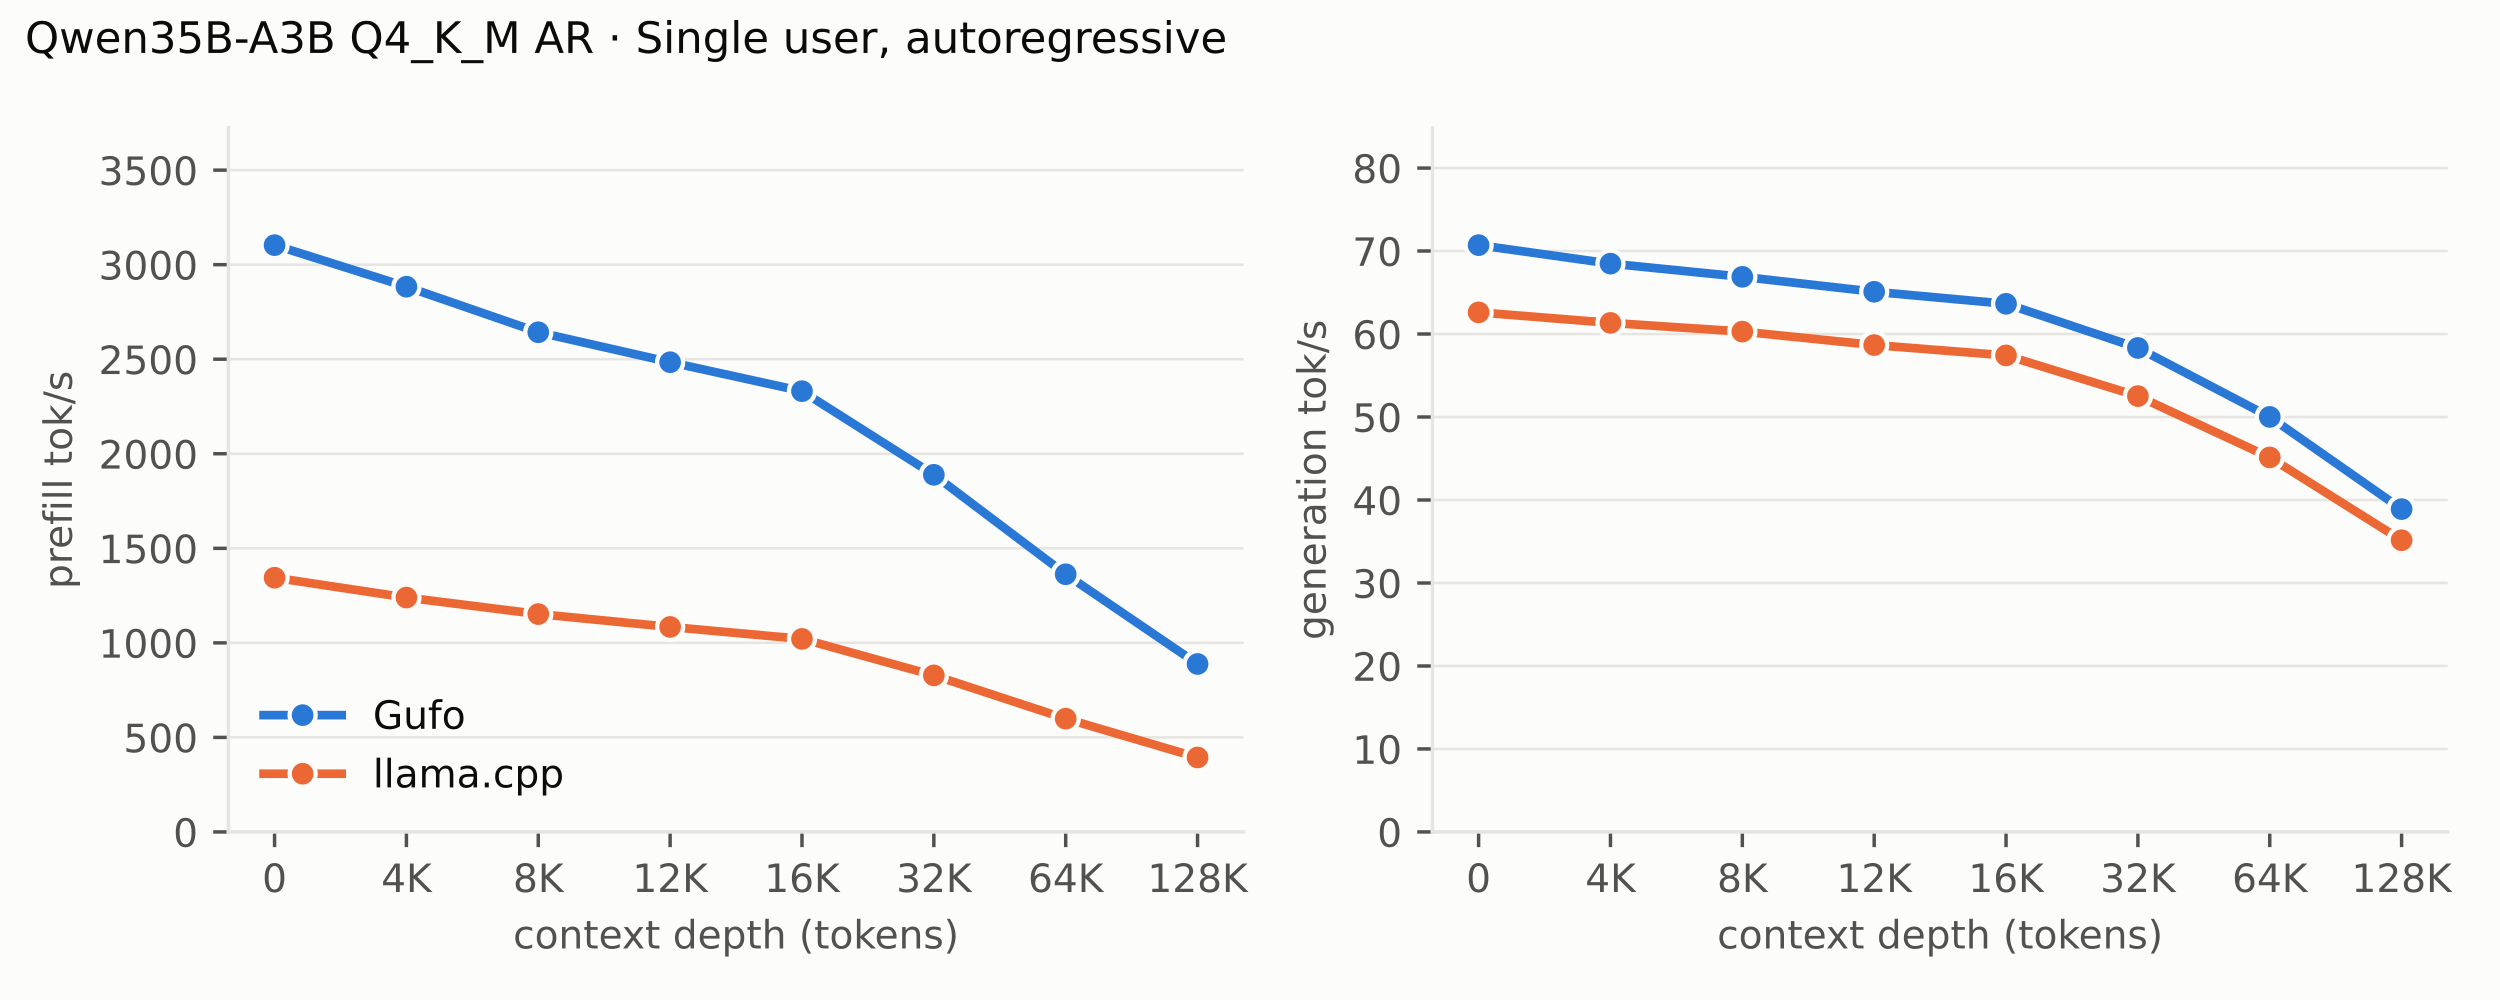
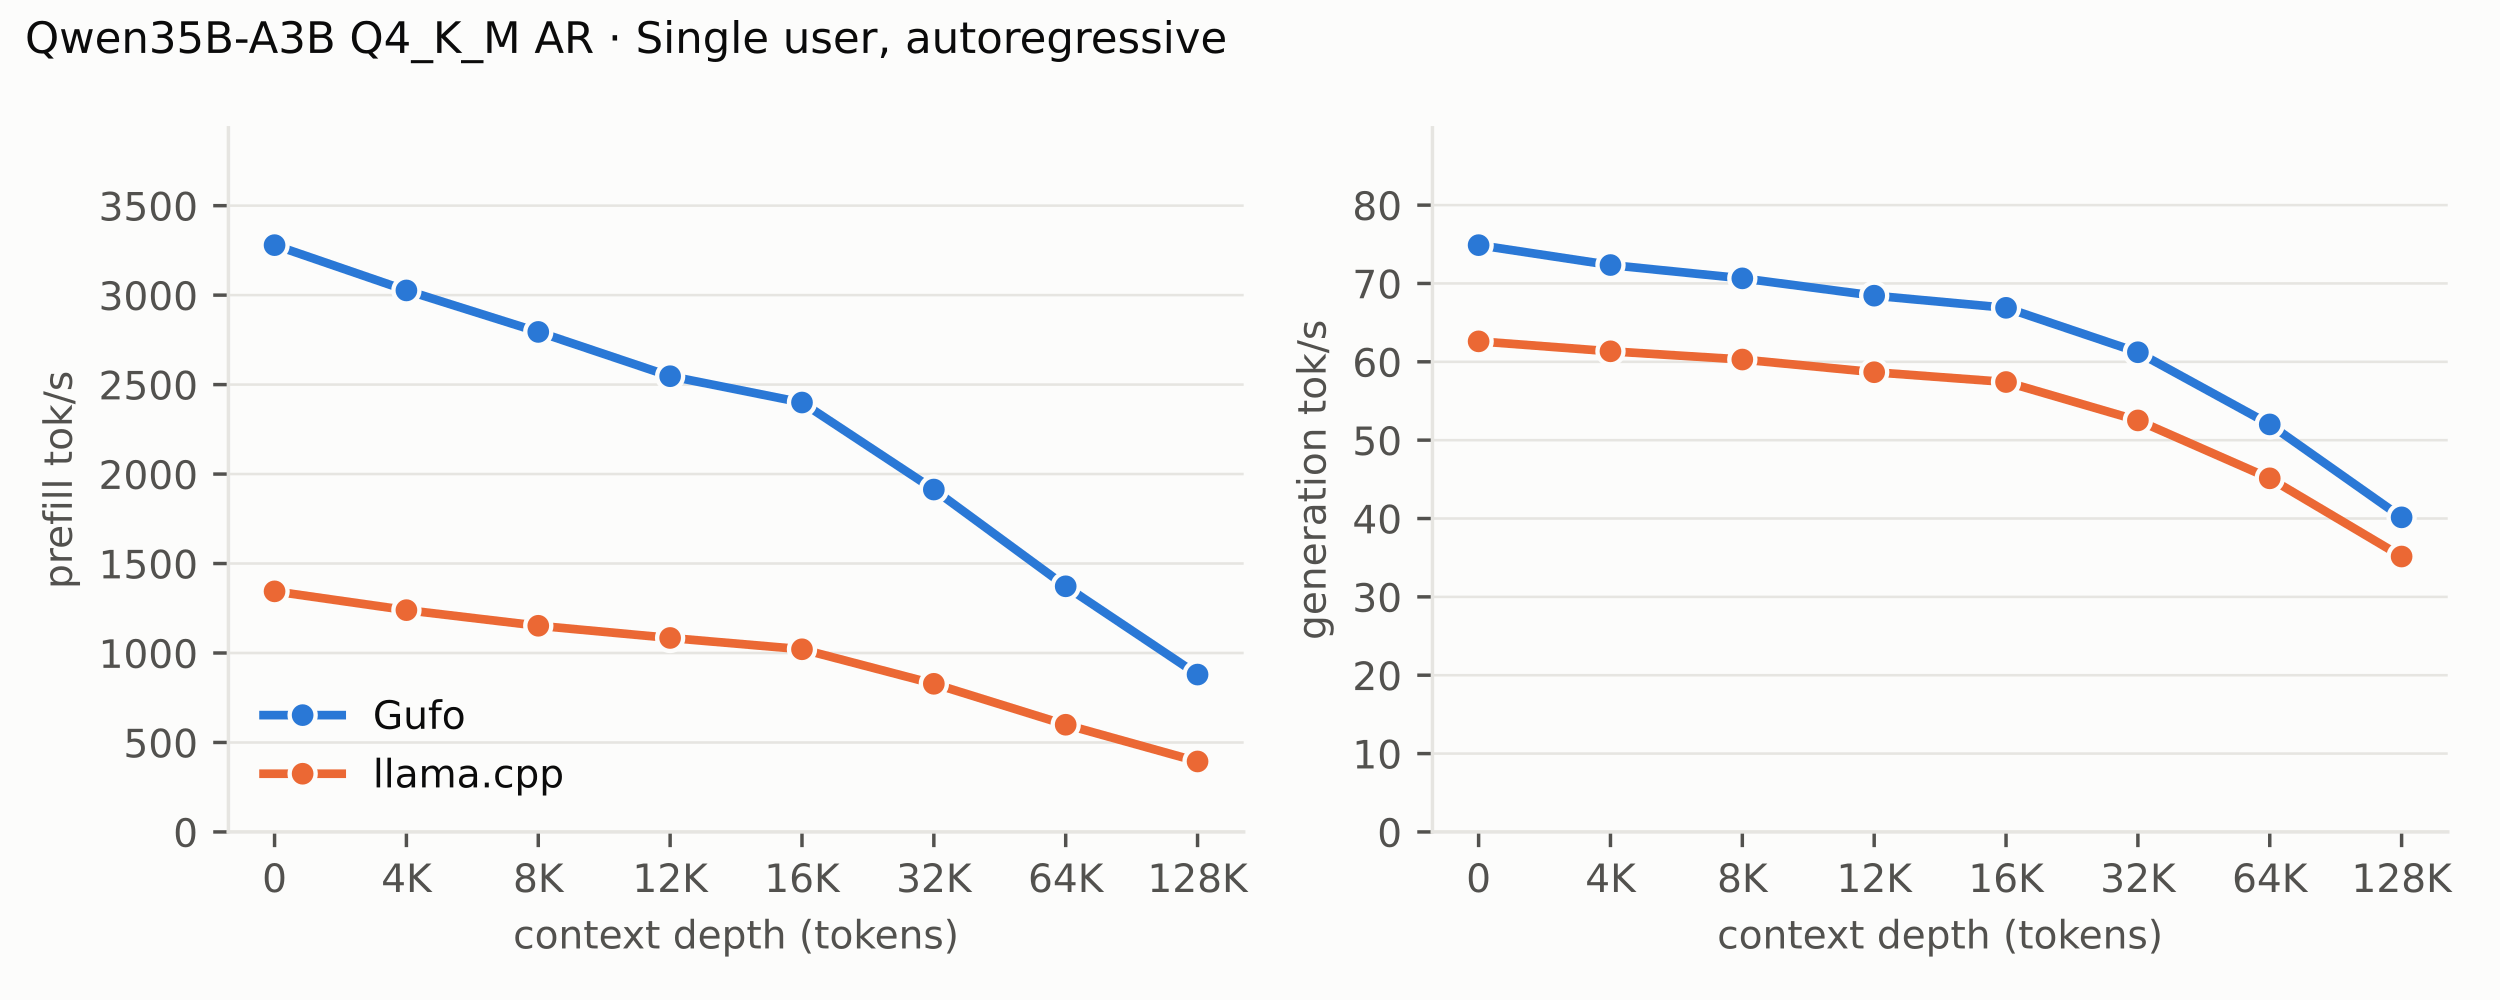
<svg xmlns="http://www.w3.org/2000/svg" xmlns:xlink="http://www.w3.org/1999/xlink" width="576pt" height="230.4pt" viewBox="0 0 576 230.4" version="1.1">
  <defs>
    <style type="text/css">*{stroke-linejoin: round; stroke-linecap: butt}</style>
  </defs>
  <g id="figure_1">
    <g id="patch_1">
      <path d="M 0 230.4 L 576 230.4 L 576 0 L 0 0 z " style="fill: #fcfcfb" />
    </g>
    <g id="axes_1">
      <g id="patch_2">
        <path d="M 52.626 191.679 L 286.549 191.679 L 286.549 29.441 L 52.626 29.441 z " style="fill: #fcfcfb" />
      </g>
      <g id="matplotlib.axis_1">
        <g id="xtick_1">
          <g id="line2d_1">
            <defs>
              <path id="m1ebf051f68" d="M 0 0 L 0 3.5 " style="stroke: #52514e; stroke-width: 0.8" />
            </defs>
            <g>
              <use xlink:href="#m1ebf051f68" x="63.259" y="191.679" style="fill: #52514e; stroke: #52514e; stroke-width: 0.8" />
            </g>
          </g>
          <g id="text_1">
            <text style="font-size: 9px; font-family: 'DejaVu Sans', 'Bitstream Vera Sans', 'Computer Modern Sans Serif', 'Lucida Grande', 'Verdana', 'Geneva', 'Lucid', 'Arial', 'Helvetica', 'Avant Garde', sans-serif; text-anchor: middle; fill: #52514e" x="63.259" y="205.517" transform="rotate(-0 63.25858 205.5172)">0</text>
          </g>
        </g>
        <g id="xtick_2">
          <g id="line2d_2">
            <g>
              <use xlink:href="#m1ebf051f68" x="93.638" y="191.679" style="fill: #52514e; stroke: #52514e; stroke-width: 0.8" />
            </g>
          </g>
          <g id="text_2">
            <text style="font-size: 9px; font-family: 'DejaVu Sans', 'Bitstream Vera Sans', 'Computer Modern Sans Serif', 'Lucida Grande', 'Verdana', 'Geneva', 'Lucid', 'Arial', 'Helvetica', 'Avant Garde', sans-serif; text-anchor: middle; fill: #52514e" x="93.638" y="205.517" transform="rotate(-0 93.63823 205.5172)">4K</text>
          </g>
        </g>
        <g id="xtick_3">
          <g id="line2d_3">
            <g>
              <use xlink:href="#m1ebf051f68" x="124.018" y="191.679" style="fill: #52514e; stroke: #52514e; stroke-width: 0.8" />
            </g>
          </g>
          <g id="text_3">
            <text style="font-size: 9px; font-family: 'DejaVu Sans', 'Bitstream Vera Sans', 'Computer Modern Sans Serif', 'Lucida Grande', 'Verdana', 'Geneva', 'Lucid', 'Arial', 'Helvetica', 'Avant Garde', sans-serif; text-anchor: middle; fill: #52514e" x="124.018" y="205.517" transform="rotate(-0 124.0179 205.5172)">8K</text>
          </g>
        </g>
        <g id="xtick_4">
          <g id="line2d_4">
            <g>
              <use xlink:href="#m1ebf051f68" x="154.398" y="191.679" style="fill: #52514e; stroke: #52514e; stroke-width: 0.8" />
            </g>
          </g>
          <g id="text_4">
            <text style="font-size: 9px; font-family: 'DejaVu Sans', 'Bitstream Vera Sans', 'Computer Modern Sans Serif', 'Lucida Grande', 'Verdana', 'Geneva', 'Lucid', 'Arial', 'Helvetica', 'Avant Garde', sans-serif; text-anchor: middle; fill: #52514e" x="154.398" y="205.517" transform="rotate(-0 154.3975 205.5172)">12K</text>
          </g>
        </g>
        <g id="xtick_5">
          <g id="line2d_5">
            <g>
              <use xlink:href="#m1ebf051f68" x="184.777" y="191.679" style="fill: #52514e; stroke: #52514e; stroke-width: 0.8" />
            </g>
          </g>
          <g id="text_5">
            <text style="font-size: 9px; font-family: 'DejaVu Sans', 'Bitstream Vera Sans', 'Computer Modern Sans Serif', 'Lucida Grande', 'Verdana', 'Geneva', 'Lucid', 'Arial', 'Helvetica', 'Avant Garde', sans-serif; text-anchor: middle; fill: #52514e" x="184.777" y="205.517" transform="rotate(-0 184.7772 205.5172)">16K</text>
          </g>
        </g>
        <g id="xtick_6">
          <g id="line2d_6">
            <g>
              <use xlink:href="#m1ebf051f68" x="215.157" y="191.679" style="fill: #52514e; stroke: #52514e; stroke-width: 0.8" />
            </g>
          </g>
          <g id="text_6">
            <text style="font-size: 9px; font-family: 'DejaVu Sans', 'Bitstream Vera Sans', 'Computer Modern Sans Serif', 'Lucida Grande', 'Verdana', 'Geneva', 'Lucid', 'Arial', 'Helvetica', 'Avant Garde', sans-serif; text-anchor: middle; fill: #52514e" x="215.157" y="205.517" transform="rotate(-0 215.1568 205.5172)">32K</text>
          </g>
        </g>
        <g id="xtick_7">
          <g id="line2d_7">
            <g>
              <use xlink:href="#m1ebf051f68" x="245.536" y="191.679" style="fill: #52514e; stroke: #52514e; stroke-width: 0.8" />
            </g>
          </g>
          <g id="text_7">
            <text style="font-size: 9px; font-family: 'DejaVu Sans', 'Bitstream Vera Sans', 'Computer Modern Sans Serif', 'Lucida Grande', 'Verdana', 'Geneva', 'Lucid', 'Arial', 'Helvetica', 'Avant Garde', sans-serif; text-anchor: middle; fill: #52514e" x="245.536" y="205.517" transform="rotate(-0 245.5365 205.5172)">64K</text>
          </g>
        </g>
        <g id="xtick_8">
          <g id="line2d_8">
            <g>
              <use xlink:href="#m1ebf051f68" x="275.916" y="191.679" style="fill: #52514e; stroke: #52514e; stroke-width: 0.8" />
            </g>
          </g>
          <g id="text_8">
            <text style="font-size: 9px; font-family: 'DejaVu Sans', 'Bitstream Vera Sans', 'Computer Modern Sans Serif', 'Lucida Grande', 'Verdana', 'Geneva', 'Lucid', 'Arial', 'Helvetica', 'Avant Garde', sans-serif; text-anchor: middle; fill: #52514e" x="275.916" y="205.517" transform="rotate(-0 275.9161 205.5172)">128K</text>
          </g>
        </g>
        <g id="text_9">
          <text style="font-size: 9px; font-family: 'DejaVu Sans', 'Bitstream Vera Sans', 'Computer Modern Sans Serif', 'Lucida Grande', 'Verdana', 'Geneva', 'Lucid', 'Arial', 'Helvetica', 'Avant Garde', sans-serif; text-anchor: middle; fill: #52514e" x="169.587" y="218.518" transform="rotate(-0 169.5874 218.5179)">context depth (tokens)</text>
        </g>
      </g>
      <g id="matplotlib.axis_2">
        <g id="ytick_1">
          <g id="line2d_9">
-             <path d="M 52.626 191.679 L 286.549 191.679 " clip-path="url(#pd41758e7b6)" style="fill: none; stroke: #e6e5e1; stroke-width: 0.6; stroke-linecap: square" />
+             <path d="M 52.626 191.679 L 286.549 191.679 " clip-path="url(#p1245cb9a4b)" style="fill: none; stroke: #e6e5e1; stroke-width: 0.6; stroke-linecap: square" />
          </g>
          <g id="line2d_10">
            <defs>
              <path id="m680e5b1e24" d="M 0 0 L -3.5 0 " style="stroke: #52514e; stroke-width: 0.8" />
            </defs>
            <g>
              <use xlink:href="#m680e5b1e24" x="52.626" y="191.679" style="fill: #52514e; stroke: #52514e; stroke-width: 0.8" />
            </g>
          </g>
          <g id="text_10">
            <text style="font-size: 9px; font-family: 'DejaVu Sans', 'Bitstream Vera Sans', 'Computer Modern Sans Serif', 'Lucida Grande', 'Verdana', 'Geneva', 'Lucid', 'Arial', 'Helvetica', 'Avant Garde', sans-serif; text-anchor: end; fill: #52514e" x="45.626" y="195.098" transform="rotate(-0 45.6257 195.0982)">0</text>
          </g>
        </g>
        <g id="ytick_2">
          <g id="line2d_11">
-             <path d="M 52.626 169.896 L 286.549 169.896 " clip-path="url(#pd41758e7b6)" style="fill: none; stroke: #e6e5e1; stroke-width: 0.6; stroke-linecap: square" />
+             <path d="M 52.626 171.065 L 286.549 171.065 " clip-path="url(#p1245cb9a4b)" style="fill: none; stroke: #e6e5e1; stroke-width: 0.6; stroke-linecap: square" />
          </g>
          <g id="line2d_12">
            <g>
-               <use xlink:href="#m680e5b1e24" x="52.626" y="169.896" style="fill: #52514e; stroke: #52514e; stroke-width: 0.8" />
+               <use xlink:href="#m680e5b1e24" x="52.626" y="171.065" style="fill: #52514e; stroke: #52514e; stroke-width: 0.8" />
            </g>
          </g>
          <g id="text_11">
-             <text style="font-size: 9px; font-family: 'DejaVu Sans', 'Bitstream Vera Sans', 'Computer Modern Sans Serif', 'Lucida Grande', 'Verdana', 'Geneva', 'Lucid', 'Arial', 'Helvetica', 'Avant Garde', sans-serif; text-anchor: end; fill: #52514e" x="45.626" y="173.315" transform="rotate(-0 45.6257 173.3152)">500</text>
+             <text style="font-size: 9px; font-family: 'DejaVu Sans', 'Bitstream Vera Sans', 'Computer Modern Sans Serif', 'Lucida Grande', 'Verdana', 'Geneva', 'Lucid', 'Arial', 'Helvetica', 'Avant Garde', sans-serif; text-anchor: end; fill: #52514e" x="45.626" y="174.484" transform="rotate(-0 45.6257 174.4841)">500</text>
          </g>
        </g>
        <g id="ytick_3">
          <g id="line2d_13">
-             <path d="M 52.626 148.113 L 286.549 148.113 " clip-path="url(#pd41758e7b6)" style="fill: none; stroke: #e6e5e1; stroke-width: 0.6; stroke-linecap: square" />
+             <path d="M 52.626 150.451 L 286.549 150.451 " clip-path="url(#p1245cb9a4b)" style="fill: none; stroke: #e6e5e1; stroke-width: 0.6; stroke-linecap: square" />
          </g>
          <g id="line2d_14">
            <g>
-               <use xlink:href="#m680e5b1e24" x="52.626" y="148.113" style="fill: #52514e; stroke: #52514e; stroke-width: 0.8" />
+               <use xlink:href="#m680e5b1e24" x="52.626" y="150.451" style="fill: #52514e; stroke: #52514e; stroke-width: 0.8" />
            </g>
          </g>
          <g id="text_12">
-             <text style="font-size: 9px; font-family: 'DejaVu Sans', 'Bitstream Vera Sans', 'Computer Modern Sans Serif', 'Lucida Grande', 'Verdana', 'Geneva', 'Lucid', 'Arial', 'Helvetica', 'Avant Garde', sans-serif; text-anchor: end; fill: #52514e" x="45.626" y="151.532" transform="rotate(-0 45.6257 151.5323)">1000</text>
+             <text style="font-size: 9px; font-family: 'DejaVu Sans', 'Bitstream Vera Sans', 'Computer Modern Sans Serif', 'Lucida Grande', 'Verdana', 'Geneva', 'Lucid', 'Arial', 'Helvetica', 'Avant Garde', sans-serif; text-anchor: end; fill: #52514e" x="45.626" y="153.87" transform="rotate(-0 45.6257 153.8701)">1000</text>
          </g>
        </g>
        <g id="ytick_4">
          <g id="line2d_15">
-             <path d="M 52.626 126.33 L 286.549 126.33 " clip-path="url(#pd41758e7b6)" style="fill: none; stroke: #e6e5e1; stroke-width: 0.6; stroke-linecap: square" />
+             <path d="M 52.626 129.837 L 286.549 129.837 " clip-path="url(#p1245cb9a4b)" style="fill: none; stroke: #e6e5e1; stroke-width: 0.6; stroke-linecap: square" />
          </g>
          <g id="line2d_16">
            <g>
-               <use xlink:href="#m680e5b1e24" x="52.626" y="126.33" style="fill: #52514e; stroke: #52514e; stroke-width: 0.8" />
+               <use xlink:href="#m680e5b1e24" x="52.626" y="129.837" style="fill: #52514e; stroke: #52514e; stroke-width: 0.8" />
            </g>
          </g>
          <g id="text_13">
-             <text style="font-size: 9px; font-family: 'DejaVu Sans', 'Bitstream Vera Sans', 'Computer Modern Sans Serif', 'Lucida Grande', 'Verdana', 'Geneva', 'Lucid', 'Arial', 'Helvetica', 'Avant Garde', sans-serif; text-anchor: end; fill: #52514e" x="45.626" y="129.749" transform="rotate(-0 45.6257 129.7493)">1500</text>
+             <text style="font-size: 9px; font-family: 'DejaVu Sans', 'Bitstream Vera Sans', 'Computer Modern Sans Serif', 'Lucida Grande', 'Verdana', 'Geneva', 'Lucid', 'Arial', 'Helvetica', 'Avant Garde', sans-serif; text-anchor: end; fill: #52514e" x="45.626" y="133.256" transform="rotate(-0 45.6257 133.256)">1500</text>
          </g>
        </g>
        <g id="ytick_5">
          <g id="line2d_17">
-             <path d="M 52.626 104.547 L 286.549 104.547 " clip-path="url(#pd41758e7b6)" style="fill: none; stroke: #e6e5e1; stroke-width: 0.6; stroke-linecap: square" />
+             <path d="M 52.626 109.223 L 286.549 109.223 " clip-path="url(#p1245cb9a4b)" style="fill: none; stroke: #e6e5e1; stroke-width: 0.6; stroke-linecap: square" />
          </g>
          <g id="line2d_18">
            <g>
-               <use xlink:href="#m680e5b1e24" x="52.626" y="104.547" style="fill: #52514e; stroke: #52514e; stroke-width: 0.8" />
+               <use xlink:href="#m680e5b1e24" x="52.626" y="109.223" style="fill: #52514e; stroke: #52514e; stroke-width: 0.8" />
            </g>
          </g>
          <g id="text_14">
-             <text style="font-size: 9px; font-family: 'DejaVu Sans', 'Bitstream Vera Sans', 'Computer Modern Sans Serif', 'Lucida Grande', 'Verdana', 'Geneva', 'Lucid', 'Arial', 'Helvetica', 'Avant Garde', sans-serif; text-anchor: end; fill: #52514e" x="45.626" y="107.966" transform="rotate(-0 45.6257 107.9663)">2000</text>
+             <text style="font-size: 9px; font-family: 'DejaVu Sans', 'Bitstream Vera Sans', 'Computer Modern Sans Serif', 'Lucida Grande', 'Verdana', 'Geneva', 'Lucid', 'Arial', 'Helvetica', 'Avant Garde', sans-serif; text-anchor: end; fill: #52514e" x="45.626" y="112.642" transform="rotate(-0 45.6257 112.6419)">2000</text>
          </g>
        </g>
        <g id="ytick_6">
          <g id="line2d_19">
-             <path d="M 52.626 82.764 L 286.549 82.764 " clip-path="url(#pd41758e7b6)" style="fill: none; stroke: #e6e5e1; stroke-width: 0.6; stroke-linecap: square" />
+             <path d="M 52.626 88.609 L 286.549 88.609 " clip-path="url(#p1245cb9a4b)" style="fill: none; stroke: #e6e5e1; stroke-width: 0.6; stroke-linecap: square" />
          </g>
          <g id="line2d_20">
            <g>
-               <use xlink:href="#m680e5b1e24" x="52.626" y="82.764" style="fill: #52514e; stroke: #52514e; stroke-width: 0.8" />
+               <use xlink:href="#m680e5b1e24" x="52.626" y="88.609" style="fill: #52514e; stroke: #52514e; stroke-width: 0.8" />
            </g>
          </g>
          <g id="text_15">
-             <text style="font-size: 9px; font-family: 'DejaVu Sans', 'Bitstream Vera Sans', 'Computer Modern Sans Serif', 'Lucida Grande', 'Verdana', 'Geneva', 'Lucid', 'Arial', 'Helvetica', 'Avant Garde', sans-serif; text-anchor: end; fill: #52514e" x="45.626" y="86.183" transform="rotate(-0 45.6257 86.18327)">2500</text>
+             <text style="font-size: 9px; font-family: 'DejaVu Sans', 'Bitstream Vera Sans', 'Computer Modern Sans Serif', 'Lucida Grande', 'Verdana', 'Geneva', 'Lucid', 'Arial', 'Helvetica', 'Avant Garde', sans-serif; text-anchor: end; fill: #52514e" x="45.626" y="92.028" transform="rotate(-0 45.6257 92.02778)">2500</text>
          </g>
        </g>
        <g id="ytick_7">
          <g id="line2d_21">
-             <path d="M 52.626 60.981 L 286.549 60.981 " clip-path="url(#pd41758e7b6)" style="fill: none; stroke: #e6e5e1; stroke-width: 0.6; stroke-linecap: square" />
+             <path d="M 52.626 67.995 L 286.549 67.995 " clip-path="url(#p1245cb9a4b)" style="fill: none; stroke: #e6e5e1; stroke-width: 0.6; stroke-linecap: square" />
          </g>
          <g id="line2d_22">
            <g>
-               <use xlink:href="#m680e5b1e24" x="52.626" y="60.981" style="fill: #52514e; stroke: #52514e; stroke-width: 0.8" />
+               <use xlink:href="#m680e5b1e24" x="52.626" y="67.995" style="fill: #52514e; stroke: #52514e; stroke-width: 0.8" />
            </g>
          </g>
          <g id="text_16">
-             <text style="font-size: 9px; font-family: 'DejaVu Sans', 'Bitstream Vera Sans', 'Computer Modern Sans Serif', 'Lucida Grande', 'Verdana', 'Geneva', 'Lucid', 'Arial', 'Helvetica', 'Avant Garde', sans-serif; text-anchor: end; fill: #52514e" x="45.626" y="64.4" transform="rotate(-0 45.6257 64.40028)">3000</text>
+             <text style="font-size: 9px; font-family: 'DejaVu Sans', 'Bitstream Vera Sans', 'Computer Modern Sans Serif', 'Lucida Grande', 'Verdana', 'Geneva', 'Lucid', 'Arial', 'Helvetica', 'Avant Garde', sans-serif; text-anchor: end; fill: #52514e" x="45.626" y="71.414" transform="rotate(-0 45.6257 71.41369)">3000</text>
          </g>
        </g>
        <g id="ytick_8">
          <g id="line2d_23">
-             <path d="M 52.626 39.198 L 286.549 39.198 " clip-path="url(#pd41758e7b6)" style="fill: none; stroke: #e6e5e1; stroke-width: 0.6; stroke-linecap: square" />
+             <path d="M 52.626 47.381 L 286.549 47.381 " clip-path="url(#p1245cb9a4b)" style="fill: none; stroke: #e6e5e1; stroke-width: 0.6; stroke-linecap: square" />
          </g>
          <g id="line2d_24">
            <g>
-               <use xlink:href="#m680e5b1e24" x="52.626" y="39.198" style="fill: #52514e; stroke: #52514e; stroke-width: 0.8" />
+               <use xlink:href="#m680e5b1e24" x="52.626" y="47.381" style="fill: #52514e; stroke: #52514e; stroke-width: 0.8" />
            </g>
          </g>
          <g id="text_17">
-             <text style="font-size: 9px; font-family: 'DejaVu Sans', 'Bitstream Vera Sans', 'Computer Modern Sans Serif', 'Lucida Grande', 'Verdana', 'Geneva', 'Lucid', 'Arial', 'Helvetica', 'Avant Garde', sans-serif; text-anchor: end; fill: #52514e" x="45.626" y="42.617" transform="rotate(-0 45.6257 42.61729)">3500</text>
+             <text style="font-size: 9px; font-family: 'DejaVu Sans', 'Bitstream Vera Sans', 'Computer Modern Sans Serif', 'Lucida Grande', 'Verdana', 'Geneva', 'Lucid', 'Arial', 'Helvetica', 'Avant Garde', sans-serif; text-anchor: end; fill: #52514e" x="45.626" y="50.8" transform="rotate(-0 45.6257 50.79959)">3500</text>
          </g>
        </g>
        <g id="text_18">
          <text style="font-size: 9px; font-family: 'DejaVu Sans', 'Bitstream Vera Sans', 'Computer Modern Sans Serif', 'Lucida Grande', 'Verdana', 'Geneva', 'Lucid', 'Arial', 'Helvetica', 'Avant Garde', sans-serif; text-anchor: middle; fill: #52514e" x="16.559" y="110.56" transform="rotate(-90 16.55859 110.56)">prefill tok/s</text>
        </g>
      </g>
      <g id="line2d_25">
-         <path d="M 63.259 56.481 L 93.638 66.056 L 124.018 76.551 L 154.398 83.456 L 184.777 90.125 L 215.157 109.395 L 245.536 132.311 L 275.916 152.981 " clip-path="url(#pd41758e7b6)" style="fill: none; stroke: #2a78d6; stroke-width: 2; stroke-linecap: square" />
+         <path d="M 63.259 56.481 L 93.638 66.916 L 124.018 76.476 L 154.398 86.68 L 184.777 92.741 L 215.157 112.79 L 245.536 135.084 L 275.916 155.42 " clip-path="url(#p1245cb9a4b)" style="fill: none; stroke: #2a78d6; stroke-width: 2; stroke-linecap: square" />
        <defs>
          <path id="m91930ba968" d="M 0 3 C 0.796 3 1.559 2.684 2.121 2.121 C 2.684 1.559 3 0.796 3 0 C 3 -0.796 2.684 -1.559 2.121 -2.121 C 1.559 -2.684 0.796 -3 0 -3 C -0.796 -3 -1.559 -2.684 -2.121 -2.121 C -2.684 -1.559 -3 -0.796 -3 0 C -3 0.796 -2.684 1.559 -2.121 2.121 C -1.559 2.684 -0.796 3 0 3 z " style="stroke: #fcfcfb" />
        </defs>
-         <g clip-path="url(#pd41758e7b6)">
+         <g clip-path="url(#p1245cb9a4b)">
          <use xlink:href="#m91930ba968" x="63.259" y="56.481" style="fill: #2a78d6; stroke: #fcfcfb" />
-           <use xlink:href="#m91930ba968" x="93.638" y="66.056" style="fill: #2a78d6; stroke: #fcfcfb" />
-           <use xlink:href="#m91930ba968" x="124.018" y="76.551" style="fill: #2a78d6; stroke: #fcfcfb" />
-           <use xlink:href="#m91930ba968" x="154.398" y="83.456" style="fill: #2a78d6; stroke: #fcfcfb" />
-           <use xlink:href="#m91930ba968" x="184.777" y="90.125" style="fill: #2a78d6; stroke: #fcfcfb" />
-           <use xlink:href="#m91930ba968" x="215.157" y="109.395" style="fill: #2a78d6; stroke: #fcfcfb" />
-           <use xlink:href="#m91930ba968" x="245.536" y="132.311" style="fill: #2a78d6; stroke: #fcfcfb" />
-           <use xlink:href="#m91930ba968" x="275.916" y="152.981" style="fill: #2a78d6; stroke: #fcfcfb" />
+           <use xlink:href="#m91930ba968" x="93.638" y="66.916" style="fill: #2a78d6; stroke: #fcfcfb" />
+           <use xlink:href="#m91930ba968" x="124.018" y="76.476" style="fill: #2a78d6; stroke: #fcfcfb" />
+           <use xlink:href="#m91930ba968" x="154.398" y="86.68" style="fill: #2a78d6; stroke: #fcfcfb" />
+           <use xlink:href="#m91930ba968" x="184.777" y="92.741" style="fill: #2a78d6; stroke: #fcfcfb" />
+           <use xlink:href="#m91930ba968" x="215.157" y="112.79" style="fill: #2a78d6; stroke: #fcfcfb" />
+           <use xlink:href="#m91930ba968" x="245.536" y="135.084" style="fill: #2a78d6; stroke: #fcfcfb" />
+           <use xlink:href="#m91930ba968" x="275.916" y="155.42" style="fill: #2a78d6; stroke: #fcfcfb" />
        </g>
      </g>
      <g id="line2d_26">
-         <path d="M 63.259 133.106 L 93.638 137.681 L 124.018 141.484 L 154.398 144.452 L 184.777 147.207 L 215.157 155.612 L 245.536 165.58 L 275.916 174.521 " clip-path="url(#pd41758e7b6)" style="fill: none; stroke: #eb6834; stroke-width: 2; stroke-linecap: square" />
+         <path d="M 63.259 136.249 L 93.638 140.578 L 124.018 144.178 L 154.398 146.987 L 184.777 149.593 L 215.157 157.548 L 245.536 166.981 L 275.916 175.442 " clip-path="url(#p1245cb9a4b)" style="fill: none; stroke: #eb6834; stroke-width: 2; stroke-linecap: square" />
        <defs>
          <path id="ma0614988b8" d="M 0 3 C 0.796 3 1.559 2.684 2.121 2.121 C 2.684 1.559 3 0.796 3 0 C 3 -0.796 2.684 -1.559 2.121 -2.121 C 1.559 -2.684 0.796 -3 0 -3 C -0.796 -3 -1.559 -2.684 -2.121 -2.121 C -2.684 -1.559 -3 -0.796 -3 0 C -3 0.796 -2.684 1.559 -2.121 2.121 C -1.559 2.684 -0.796 3 0 3 z " style="stroke: #fcfcfb" />
        </defs>
-         <g clip-path="url(#pd41758e7b6)">
-           <use xlink:href="#ma0614988b8" x="63.259" y="133.106" style="fill: #eb6834; stroke: #fcfcfb" />
-           <use xlink:href="#ma0614988b8" x="93.638" y="137.681" style="fill: #eb6834; stroke: #fcfcfb" />
-           <use xlink:href="#ma0614988b8" x="124.018" y="141.484" style="fill: #eb6834; stroke: #fcfcfb" />
-           <use xlink:href="#ma0614988b8" x="154.398" y="144.452" style="fill: #eb6834; stroke: #fcfcfb" />
-           <use xlink:href="#ma0614988b8" x="184.777" y="147.207" style="fill: #eb6834; stroke: #fcfcfb" />
-           <use xlink:href="#ma0614988b8" x="215.157" y="155.612" style="fill: #eb6834; stroke: #fcfcfb" />
-           <use xlink:href="#ma0614988b8" x="245.536" y="165.58" style="fill: #eb6834; stroke: #fcfcfb" />
-           <use xlink:href="#ma0614988b8" x="275.916" y="174.521" style="fill: #eb6834; stroke: #fcfcfb" />
+         <g clip-path="url(#p1245cb9a4b)">
+           <use xlink:href="#ma0614988b8" x="63.259" y="136.249" style="fill: #eb6834; stroke: #fcfcfb" />
+           <use xlink:href="#ma0614988b8" x="93.638" y="140.578" style="fill: #eb6834; stroke: #fcfcfb" />
+           <use xlink:href="#ma0614988b8" x="124.018" y="144.178" style="fill: #eb6834; stroke: #fcfcfb" />
+           <use xlink:href="#ma0614988b8" x="154.398" y="146.987" style="fill: #eb6834; stroke: #fcfcfb" />
+           <use xlink:href="#ma0614988b8" x="184.777" y="149.593" style="fill: #eb6834; stroke: #fcfcfb" />
+           <use xlink:href="#ma0614988b8" x="215.157" y="157.548" style="fill: #eb6834; stroke: #fcfcfb" />
+           <use xlink:href="#ma0614988b8" x="245.536" y="166.981" style="fill: #eb6834; stroke: #fcfcfb" />
+           <use xlink:href="#ma0614988b8" x="275.916" y="175.442" style="fill: #eb6834; stroke: #fcfcfb" />
        </g>
      </g>
      <g id="patch_3">
        <path d="M 52.626 191.679 L 52.626 29.441 " style="fill: none; stroke: #e6e5e1; stroke-width: 0.8; stroke-linejoin: miter; stroke-linecap: square" />
      </g>
      <g id="patch_4">
        <path d="M 52.626 191.679 L 286.549 191.679 " style="fill: none; stroke: #e6e5e1; stroke-width: 0.8; stroke-linejoin: miter; stroke-linecap: square" />
      </g>
      <g id="legend_1">
        <g id="line2d_27">
          <path d="M 60.726 164.766 L 69.726 164.766 L 78.726 164.766 " style="fill: none; stroke: #2a78d6; stroke-width: 2; stroke-linecap: square" />
          <g>
            <use xlink:href="#m91930ba968" x="69.726" y="164.766" style="fill: #2a78d6; stroke: #fcfcfb" />
          </g>
        </g>
        <g id="text_19">
          <text style="font-size: 9px; font-family: 'DejaVu Sans', 'Bitstream Vera Sans', 'Computer Modern Sans Serif', 'Lucida Grande', 'Verdana', 'Geneva', 'Lucid', 'Arial', 'Helvetica', 'Avant Garde', sans-serif; text-anchor: start; fill: #0b0b0b" x="85.926" y="167.916" transform="rotate(-0 85.9257 167.9165)">Gufo</text>
        </g>
        <g id="line2d_28">
          <path d="M 60.726 178.267 L 69.726 178.267 L 78.726 178.267 " style="fill: none; stroke: #eb6834; stroke-width: 2; stroke-linecap: square" />
          <g>
            <use xlink:href="#ma0614988b8" x="69.726" y="178.267" style="fill: #eb6834; stroke: #fcfcfb" />
          </g>
        </g>
        <g id="text_20">
          <text style="font-size: 9px; font-family: 'DejaVu Sans', 'Bitstream Vera Sans', 'Computer Modern Sans Serif', 'Lucida Grande', 'Verdana', 'Geneva', 'Lucid', 'Arial', 'Helvetica', 'Avant Garde', sans-serif; text-anchor: start; fill: #0b0b0b" x="85.926" y="181.417" transform="rotate(-0 85.9257 181.4172)">llama.cpp</text>
        </g>
      </g>
    </g>
    <g id="axes_2">
      <g id="patch_5">
        <path d="M 330.039 191.679 L 563.963 191.679 L 563.963 29.441 L 330.039 29.441 z " style="fill: #fcfcfb" />
      </g>
      <g id="matplotlib.axis_3">
        <g id="xtick_9">
          <g id="line2d_29">
            <g>
              <use xlink:href="#m1ebf051f68" x="340.672" y="191.679" style="fill: #52514e; stroke: #52514e; stroke-width: 0.8" />
            </g>
          </g>
          <g id="text_21">
            <text style="font-size: 9px; font-family: 'DejaVu Sans', 'Bitstream Vera Sans', 'Computer Modern Sans Serif', 'Lucida Grande', 'Verdana', 'Geneva', 'Lucid', 'Arial', 'Helvetica', 'Avant Garde', sans-serif; text-anchor: middle; fill: #52514e" x="340.672" y="205.517" transform="rotate(-0 340.6723 205.5172)">0</text>
          </g>
        </g>
        <g id="xtick_10">
          <g id="line2d_30">
            <g>
              <use xlink:href="#m1ebf051f68" x="371.052" y="191.679" style="fill: #52514e; stroke: #52514e; stroke-width: 0.8" />
            </g>
          </g>
          <g id="text_22">
            <text style="font-size: 9px; font-family: 'DejaVu Sans', 'Bitstream Vera Sans', 'Computer Modern Sans Serif', 'Lucida Grande', 'Verdana', 'Geneva', 'Lucid', 'Arial', 'Helvetica', 'Avant Garde', sans-serif; text-anchor: middle; fill: #52514e" x="371.052" y="205.517" transform="rotate(-0 371.052 205.5172)">4K</text>
          </g>
        </g>
        <g id="xtick_11">
          <g id="line2d_31">
            <g>
              <use xlink:href="#m1ebf051f68" x="401.432" y="191.679" style="fill: #52514e; stroke: #52514e; stroke-width: 0.8" />
            </g>
          </g>
          <g id="text_23">
            <text style="font-size: 9px; font-family: 'DejaVu Sans', 'Bitstream Vera Sans', 'Computer Modern Sans Serif', 'Lucida Grande', 'Verdana', 'Geneva', 'Lucid', 'Arial', 'Helvetica', 'Avant Garde', sans-serif; text-anchor: middle; fill: #52514e" x="401.432" y="205.517" transform="rotate(-0 401.4316 205.5172)">8K</text>
          </g>
        </g>
        <g id="xtick_12">
          <g id="line2d_32">
            <g>
              <use xlink:href="#m1ebf051f68" x="431.811" y="191.679" style="fill: #52514e; stroke: #52514e; stroke-width: 0.8" />
            </g>
          </g>
          <g id="text_24">
            <text style="font-size: 9px; font-family: 'DejaVu Sans', 'Bitstream Vera Sans', 'Computer Modern Sans Serif', 'Lucida Grande', 'Verdana', 'Geneva', 'Lucid', 'Arial', 'Helvetica', 'Avant Garde', sans-serif; text-anchor: middle; fill: #52514e" x="431.811" y="205.517" transform="rotate(-0 431.8113 205.5172)">12K</text>
          </g>
        </g>
        <g id="xtick_13">
          <g id="line2d_33">
            <g>
              <use xlink:href="#m1ebf051f68" x="462.191" y="191.679" style="fill: #52514e; stroke: #52514e; stroke-width: 0.8" />
            </g>
          </g>
          <g id="text_25">
            <text style="font-size: 9px; font-family: 'DejaVu Sans', 'Bitstream Vera Sans', 'Computer Modern Sans Serif', 'Lucida Grande', 'Verdana', 'Geneva', 'Lucid', 'Arial', 'Helvetica', 'Avant Garde', sans-serif; text-anchor: middle; fill: #52514e" x="462.191" y="205.517" transform="rotate(-0 462.1909 205.5172)">16K</text>
          </g>
        </g>
        <g id="xtick_14">
          <g id="line2d_34">
            <g>
              <use xlink:href="#m1ebf051f68" x="492.571" y="191.679" style="fill: #52514e; stroke: #52514e; stroke-width: 0.8" />
            </g>
          </g>
          <g id="text_26">
            <text style="font-size: 9px; font-family: 'DejaVu Sans', 'Bitstream Vera Sans', 'Computer Modern Sans Serif', 'Lucida Grande', 'Verdana', 'Geneva', 'Lucid', 'Arial', 'Helvetica', 'Avant Garde', sans-serif; text-anchor: middle; fill: #52514e" x="492.571" y="205.517" transform="rotate(-0 492.5706 205.5172)">32K</text>
          </g>
        </g>
        <g id="xtick_15">
          <g id="line2d_35">
            <g>
              <use xlink:href="#m1ebf051f68" x="522.95" y="191.679" style="fill: #52514e; stroke: #52514e; stroke-width: 0.8" />
            </g>
          </g>
          <g id="text_27">
            <text style="font-size: 9px; font-family: 'DejaVu Sans', 'Bitstream Vera Sans', 'Computer Modern Sans Serif', 'Lucida Grande', 'Verdana', 'Geneva', 'Lucid', 'Arial', 'Helvetica', 'Avant Garde', sans-serif; text-anchor: middle; fill: #52514e" x="522.95" y="205.517" transform="rotate(-0 522.9502 205.5172)">64K</text>
          </g>
        </g>
        <g id="xtick_16">
          <g id="line2d_36">
            <g>
              <use xlink:href="#m1ebf051f68" x="553.33" y="191.679" style="fill: #52514e; stroke: #52514e; stroke-width: 0.8" />
            </g>
          </g>
          <g id="text_28">
            <text style="font-size: 9px; font-family: 'DejaVu Sans', 'Bitstream Vera Sans', 'Computer Modern Sans Serif', 'Lucida Grande', 'Verdana', 'Geneva', 'Lucid', 'Arial', 'Helvetica', 'Avant Garde', sans-serif; text-anchor: middle; fill: #52514e" x="553.33" y="205.517" transform="rotate(-0 553.3299 205.5172)">128K</text>
          </g>
        </g>
        <g id="text_29">
          <text style="font-size: 9px; font-family: 'DejaVu Sans', 'Bitstream Vera Sans', 'Computer Modern Sans Serif', 'Lucida Grande', 'Verdana', 'Geneva', 'Lucid', 'Arial', 'Helvetica', 'Avant Garde', sans-serif; text-anchor: middle; fill: #52514e" x="447.001" y="218.518" transform="rotate(-0 447.0011 218.5179)">context depth (tokens)</text>
        </g>
      </g>
      <g id="matplotlib.axis_4">
        <g id="ytick_9">
          <g id="line2d_37">
-             <path d="M 330.039 191.679 L 563.963 191.679 " clip-path="url(#pc69065fbe7)" style="fill: none; stroke: #e6e5e1; stroke-width: 0.6; stroke-linecap: square" />
+             <path d="M 330.039 191.679 L 563.963 191.679 " clip-path="url(#pfcade36f7c)" style="fill: none; stroke: #e6e5e1; stroke-width: 0.6; stroke-linecap: square" />
          </g>
          <g id="line2d_38">
            <g>
              <use xlink:href="#m680e5b1e24" x="330.039" y="191.679" style="fill: #52514e; stroke: #52514e; stroke-width: 0.8" />
            </g>
          </g>
          <g id="text_30">
            <text style="font-size: 9px; font-family: 'DejaVu Sans', 'Bitstream Vera Sans', 'Computer Modern Sans Serif', 'Lucida Grande', 'Verdana', 'Geneva', 'Lucid', 'Arial', 'Helvetica', 'Avant Garde', sans-serif; text-anchor: end; fill: #52514e" x="323.039" y="195.098" transform="rotate(-0 323.0395 195.0982)">0</text>
          </g>
        </g>
        <g id="ytick_10">
          <g id="line2d_39">
-             <path d="M 330.039 172.559 L 563.963 172.559 " clip-path="url(#pc69065fbe7)" style="fill: none; stroke: #e6e5e1; stroke-width: 0.6; stroke-linecap: square" />
+             <path d="M 330.039 173.626 L 563.963 173.626 " clip-path="url(#pfcade36f7c)" style="fill: none; stroke: #e6e5e1; stroke-width: 0.6; stroke-linecap: square" />
          </g>
          <g id="line2d_40">
            <g>
-               <use xlink:href="#m680e5b1e24" x="330.039" y="172.559" style="fill: #52514e; stroke: #52514e; stroke-width: 0.8" />
+               <use xlink:href="#m680e5b1e24" x="330.039" y="173.626" style="fill: #52514e; stroke: #52514e; stroke-width: 0.8" />
            </g>
          </g>
          <g id="text_31">
-             <text style="font-size: 9px; font-family: 'DejaVu Sans', 'Bitstream Vera Sans', 'Computer Modern Sans Serif', 'Lucida Grande', 'Verdana', 'Geneva', 'Lucid', 'Arial', 'Helvetica', 'Avant Garde', sans-serif; text-anchor: end; fill: #52514e" x="323.039" y="175.978" transform="rotate(-0 323.0395 175.9781)">10</text>
+             <text style="font-size: 9px; font-family: 'DejaVu Sans', 'Bitstream Vera Sans', 'Computer Modern Sans Serif', 'Lucida Grande', 'Verdana', 'Geneva', 'Lucid', 'Arial', 'Helvetica', 'Avant Garde', sans-serif; text-anchor: end; fill: #52514e" x="323.039" y="177.045" transform="rotate(-0 323.0395 177.0453)">10</text>
          </g>
        </g>
        <g id="ytick_11">
          <g id="line2d_41">
-             <path d="M 330.039 153.439 L 563.963 153.439 " clip-path="url(#pc69065fbe7)" style="fill: none; stroke: #e6e5e1; stroke-width: 0.6; stroke-linecap: square" />
+             <path d="M 330.039 155.573 L 563.963 155.573 " clip-path="url(#pfcade36f7c)" style="fill: none; stroke: #e6e5e1; stroke-width: 0.6; stroke-linecap: square" />
          </g>
          <g id="line2d_42">
            <g>
-               <use xlink:href="#m680e5b1e24" x="330.039" y="153.439" style="fill: #52514e; stroke: #52514e; stroke-width: 0.8" />
+               <use xlink:href="#m680e5b1e24" x="330.039" y="155.573" style="fill: #52514e; stroke: #52514e; stroke-width: 0.8" />
            </g>
          </g>
          <g id="text_32">
-             <text style="font-size: 9px; font-family: 'DejaVu Sans', 'Bitstream Vera Sans', 'Computer Modern Sans Serif', 'Lucida Grande', 'Verdana', 'Geneva', 'Lucid', 'Arial', 'Helvetica', 'Avant Garde', sans-serif; text-anchor: end; fill: #52514e" x="323.039" y="156.858" transform="rotate(-0 323.0395 156.8579)">20</text>
+             <text style="font-size: 9px; font-family: 'DejaVu Sans', 'Bitstream Vera Sans', 'Computer Modern Sans Serif', 'Lucida Grande', 'Verdana', 'Geneva', 'Lucid', 'Arial', 'Helvetica', 'Avant Garde', sans-serif; text-anchor: end; fill: #52514e" x="323.039" y="158.992" transform="rotate(-0 323.0395 158.9923)">20</text>
          </g>
        </g>
        <g id="ytick_12">
          <g id="line2d_43">
-             <path d="M 330.039 134.319 L 563.963 134.319 " clip-path="url(#pc69065fbe7)" style="fill: none; stroke: #e6e5e1; stroke-width: 0.6; stroke-linecap: square" />
+             <path d="M 330.039 137.52 L 563.963 137.52 " clip-path="url(#pfcade36f7c)" style="fill: none; stroke: #e6e5e1; stroke-width: 0.6; stroke-linecap: square" />
          </g>
          <g id="line2d_44">
            <g>
-               <use xlink:href="#m680e5b1e24" x="330.039" y="134.319" style="fill: #52514e; stroke: #52514e; stroke-width: 0.8" />
+               <use xlink:href="#m680e5b1e24" x="330.039" y="137.52" style="fill: #52514e; stroke: #52514e; stroke-width: 0.8" />
            </g>
          </g>
          <g id="text_33">
-             <text style="font-size: 9px; font-family: 'DejaVu Sans', 'Bitstream Vera Sans', 'Computer Modern Sans Serif', 'Lucida Grande', 'Verdana', 'Geneva', 'Lucid', 'Arial', 'Helvetica', 'Avant Garde', sans-serif; text-anchor: end; fill: #52514e" x="323.039" y="137.738" transform="rotate(-0 323.0395 137.7377)">30</text>
+             <text style="font-size: 9px; font-family: 'DejaVu Sans', 'Bitstream Vera Sans', 'Computer Modern Sans Serif', 'Lucida Grande', 'Verdana', 'Geneva', 'Lucid', 'Arial', 'Helvetica', 'Avant Garde', sans-serif; text-anchor: end; fill: #52514e" x="323.039" y="140.939" transform="rotate(-0 323.0395 140.9393)">30</text>
          </g>
        </g>
        <g id="ytick_13">
          <g id="line2d_45">
-             <path d="M 330.039 115.199 L 563.963 115.199 " clip-path="url(#pc69065fbe7)" style="fill: none; stroke: #e6e5e1; stroke-width: 0.6; stroke-linecap: square" />
+             <path d="M 330.039 119.467 L 563.963 119.467 " clip-path="url(#pfcade36f7c)" style="fill: none; stroke: #e6e5e1; stroke-width: 0.6; stroke-linecap: square" />
          </g>
          <g id="line2d_46">
            <g>
-               <use xlink:href="#m680e5b1e24" x="330.039" y="115.199" style="fill: #52514e; stroke: #52514e; stroke-width: 0.8" />
+               <use xlink:href="#m680e5b1e24" x="330.039" y="119.467" style="fill: #52514e; stroke: #52514e; stroke-width: 0.8" />
            </g>
          </g>
          <g id="text_34">
-             <text style="font-size: 9px; font-family: 'DejaVu Sans', 'Bitstream Vera Sans', 'Computer Modern Sans Serif', 'Lucida Grande', 'Verdana', 'Geneva', 'Lucid', 'Arial', 'Helvetica', 'Avant Garde', sans-serif; text-anchor: end; fill: #52514e" x="323.039" y="118.618" transform="rotate(-0 323.0395 118.6175)">40</text>
+             <text style="font-size: 9px; font-family: 'DejaVu Sans', 'Bitstream Vera Sans', 'Computer Modern Sans Serif', 'Lucida Grande', 'Verdana', 'Geneva', 'Lucid', 'Arial', 'Helvetica', 'Avant Garde', sans-serif; text-anchor: end; fill: #52514e" x="323.039" y="122.886" transform="rotate(-0 323.0395 122.8863)">40</text>
          </g>
        </g>
        <g id="ytick_14">
          <g id="line2d_47">
-             <path d="M 330.039 96.078 L 563.963 96.078 " clip-path="url(#pc69065fbe7)" style="fill: none; stroke: #e6e5e1; stroke-width: 0.6; stroke-linecap: square" />
+             <path d="M 330.039 101.414 L 563.963 101.414 " clip-path="url(#pfcade36f7c)" style="fill: none; stroke: #e6e5e1; stroke-width: 0.6; stroke-linecap: square" />
          </g>
          <g id="line2d_48">
            <g>
-               <use xlink:href="#m680e5b1e24" x="330.039" y="96.078" style="fill: #52514e; stroke: #52514e; stroke-width: 0.8" />
+               <use xlink:href="#m680e5b1e24" x="330.039" y="101.414" style="fill: #52514e; stroke: #52514e; stroke-width: 0.8" />
            </g>
          </g>
          <g id="text_35">
-             <text style="font-size: 9px; font-family: 'DejaVu Sans', 'Bitstream Vera Sans', 'Computer Modern Sans Serif', 'Lucida Grande', 'Verdana', 'Geneva', 'Lucid', 'Arial', 'Helvetica', 'Avant Garde', sans-serif; text-anchor: end; fill: #52514e" x="323.039" y="99.497" transform="rotate(-0 323.0395 99.49736)">50</text>
+             <text style="font-size: 9px; font-family: 'DejaVu Sans', 'Bitstream Vera Sans', 'Computer Modern Sans Serif', 'Lucida Grande', 'Verdana', 'Geneva', 'Lucid', 'Arial', 'Helvetica', 'Avant Garde', sans-serif; text-anchor: end; fill: #52514e" x="323.039" y="104.833" transform="rotate(-0 323.0395 104.8333)">50</text>
          </g>
        </g>
        <g id="ytick_15">
          <g id="line2d_49">
-             <path d="M 330.039 76.958 L 563.963 76.958 " clip-path="url(#pc69065fbe7)" style="fill: none; stroke: #e6e5e1; stroke-width: 0.6; stroke-linecap: square" />
+             <path d="M 330.039 83.361 L 563.963 83.361 " clip-path="url(#pfcade36f7c)" style="fill: none; stroke: #e6e5e1; stroke-width: 0.6; stroke-linecap: square" />
          </g>
          <g id="line2d_50">
            <g>
-               <use xlink:href="#m680e5b1e24" x="330.039" y="76.958" style="fill: #52514e; stroke: #52514e; stroke-width: 0.8" />
+               <use xlink:href="#m680e5b1e24" x="330.039" y="83.361" style="fill: #52514e; stroke: #52514e; stroke-width: 0.8" />
            </g>
          </g>
          <g id="text_36">
-             <text style="font-size: 9px; font-family: 'DejaVu Sans', 'Bitstream Vera Sans', 'Computer Modern Sans Serif', 'Lucida Grande', 'Verdana', 'Geneva', 'Lucid', 'Arial', 'Helvetica', 'Avant Garde', sans-serif; text-anchor: end; fill: #52514e" x="323.039" y="80.377" transform="rotate(-0 323.0395 80.37719)">60</text>
+             <text style="font-size: 9px; font-family: 'DejaVu Sans', 'Bitstream Vera Sans', 'Computer Modern Sans Serif', 'Lucida Grande', 'Verdana', 'Geneva', 'Lucid', 'Arial', 'Helvetica', 'Avant Garde', sans-serif; text-anchor: end; fill: #52514e" x="323.039" y="86.78" transform="rotate(-0 323.0395 86.78037)">60</text>
          </g>
        </g>
        <g id="ytick_16">
          <g id="line2d_51">
-             <path d="M 330.039 57.838 L 563.963 57.838 " clip-path="url(#pc69065fbe7)" style="fill: none; stroke: #e6e5e1; stroke-width: 0.6; stroke-linecap: square" />
+             <path d="M 330.039 65.308 L 563.963 65.308 " clip-path="url(#pfcade36f7c)" style="fill: none; stroke: #e6e5e1; stroke-width: 0.6; stroke-linecap: square" />
          </g>
          <g id="line2d_52">
            <g>
-               <use xlink:href="#m680e5b1e24" x="330.039" y="57.838" style="fill: #52514e; stroke: #52514e; stroke-width: 0.8" />
+               <use xlink:href="#m680e5b1e24" x="330.039" y="65.308" style="fill: #52514e; stroke: #52514e; stroke-width: 0.8" />
            </g>
          </g>
          <g id="text_37">
-             <text style="font-size: 9px; font-family: 'DejaVu Sans', 'Bitstream Vera Sans', 'Computer Modern Sans Serif', 'Lucida Grande', 'Verdana', 'Geneva', 'Lucid', 'Arial', 'Helvetica', 'Avant Garde', sans-serif; text-anchor: end; fill: #52514e" x="323.039" y="61.257" transform="rotate(-0 323.0395 61.25701)">70</text>
+             <text style="font-size: 9px; font-family: 'DejaVu Sans', 'Bitstream Vera Sans', 'Computer Modern Sans Serif', 'Lucida Grande', 'Verdana', 'Geneva', 'Lucid', 'Arial', 'Helvetica', 'Avant Garde', sans-serif; text-anchor: end; fill: #52514e" x="323.039" y="68.727" transform="rotate(-0 323.0395 68.72739)">70</text>
          </g>
        </g>
        <g id="ytick_17">
          <g id="line2d_53">
-             <path d="M 330.039 38.718 L 563.963 38.718 " clip-path="url(#pc69065fbe7)" style="fill: none; stroke: #e6e5e1; stroke-width: 0.6; stroke-linecap: square" />
+             <path d="M 330.039 47.255 L 563.963 47.255 " clip-path="url(#pfcade36f7c)" style="fill: none; stroke: #e6e5e1; stroke-width: 0.6; stroke-linecap: square" />
          </g>
          <g id="line2d_54">
            <g>
-               <use xlink:href="#m680e5b1e24" x="330.039" y="38.718" style="fill: #52514e; stroke: #52514e; stroke-width: 0.8" />
+               <use xlink:href="#m680e5b1e24" x="330.039" y="47.255" style="fill: #52514e; stroke: #52514e; stroke-width: 0.8" />
            </g>
          </g>
          <g id="text_38">
-             <text style="font-size: 9px; font-family: 'DejaVu Sans', 'Bitstream Vera Sans', 'Computer Modern Sans Serif', 'Lucida Grande', 'Verdana', 'Geneva', 'Lucid', 'Arial', 'Helvetica', 'Avant Garde', sans-serif; text-anchor: end; fill: #52514e" x="323.039" y="42.137" transform="rotate(-0 323.0395 42.13684)">80</text>
+             <text style="font-size: 9px; font-family: 'DejaVu Sans', 'Bitstream Vera Sans', 'Computer Modern Sans Serif', 'Lucida Grande', 'Verdana', 'Geneva', 'Lucid', 'Arial', 'Helvetica', 'Avant Garde', sans-serif; text-anchor: end; fill: #52514e" x="323.039" y="50.674" transform="rotate(-0 323.0395 50.67441)">80</text>
          </g>
        </g>
        <g id="text_39">
          <text style="font-size: 9px; font-family: 'DejaVu Sans', 'Bitstream Vera Sans', 'Computer Modern Sans Serif', 'Lucida Grande', 'Verdana', 'Geneva', 'Lucid', 'Arial', 'Helvetica', 'Avant Garde', sans-serif; text-anchor: middle; fill: #52514e" x="305.425" y="110.56" transform="rotate(-90 305.4248 110.56)">generation tok/s</text>
        </g>
      </g>
      <g id="line2d_55">
-         <path d="M 340.672 56.481 L 371.052 60.744 L 401.432 63.784 L 431.811 67.226 L 462.191 69.998 L 492.571 80.17 L 522.95 96.059 L 553.33 117.302 " clip-path="url(#pc69065fbe7)" style="fill: none; stroke: #2a78d6; stroke-width: 2; stroke-linecap: square" />
-         <g clip-path="url(#pc69065fbe7)">
+         <path d="M 340.672 56.481 L 371.052 61.066 L 401.432 64.135 L 431.811 68.125 L 462.191 70.923 L 492.571 81.159 L 522.95 97.786 L 553.33 119.197 " clip-path="url(#pfcade36f7c)" style="fill: none; stroke: #2a78d6; stroke-width: 2; stroke-linecap: square" />
+         <g clip-path="url(#pfcade36f7c)">
          <use xlink:href="#m91930ba968" x="340.672" y="56.481" style="fill: #2a78d6; stroke: #fcfcfb" />
-           <use xlink:href="#m91930ba968" x="371.052" y="60.744" style="fill: #2a78d6; stroke: #fcfcfb" />
-           <use xlink:href="#m91930ba968" x="401.432" y="63.784" style="fill: #2a78d6; stroke: #fcfcfb" />
-           <use xlink:href="#m91930ba968" x="431.811" y="67.226" style="fill: #2a78d6; stroke: #fcfcfb" />
-           <use xlink:href="#m91930ba968" x="462.191" y="69.998" style="fill: #2a78d6; stroke: #fcfcfb" />
-           <use xlink:href="#m91930ba968" x="492.571" y="80.17" style="fill: #2a78d6; stroke: #fcfcfb" />
-           <use xlink:href="#m91930ba968" x="522.95" y="96.059" style="fill: #2a78d6; stroke: #fcfcfb" />
-           <use xlink:href="#m91930ba968" x="553.33" y="117.302" style="fill: #2a78d6; stroke: #fcfcfb" />
+           <use xlink:href="#m91930ba968" x="371.052" y="61.066" style="fill: #2a78d6; stroke: #fcfcfb" />
+           <use xlink:href="#m91930ba968" x="401.432" y="64.135" style="fill: #2a78d6; stroke: #fcfcfb" />
+           <use xlink:href="#m91930ba968" x="431.811" y="68.125" style="fill: #2a78d6; stroke: #fcfcfb" />
+           <use xlink:href="#m91930ba968" x="462.191" y="70.923" style="fill: #2a78d6; stroke: #fcfcfb" />
+           <use xlink:href="#m91930ba968" x="492.571" y="81.159" style="fill: #2a78d6; stroke: #fcfcfb" />
+           <use xlink:href="#m91930ba968" x="522.95" y="97.786" style="fill: #2a78d6; stroke: #fcfcfb" />
+           <use xlink:href="#m91930ba968" x="553.33" y="119.197" style="fill: #2a78d6; stroke: #fcfcfb" />
        </g>
      </g>
      <g id="line2d_56">
-         <path d="M 340.672 71.968 L 371.052 74.396 L 401.432 76.404 L 431.811 79.501 L 462.191 81.891 L 492.571 91.26 L 522.95 105.39 L 553.33 124.472 " clip-path="url(#pc69065fbe7)" style="fill: none; stroke: #eb6834; stroke-width: 2; stroke-linecap: square" />
-         <g clip-path="url(#pc69065fbe7)">
-           <use xlink:href="#ma0614988b8" x="340.672" y="71.968" style="fill: #eb6834; stroke: #fcfcfb" />
-           <use xlink:href="#ma0614988b8" x="371.052" y="74.396" style="fill: #eb6834; stroke: #fcfcfb" />
-           <use xlink:href="#ma0614988b8" x="401.432" y="76.404" style="fill: #eb6834; stroke: #fcfcfb" />
-           <use xlink:href="#ma0614988b8" x="431.811" y="79.501" style="fill: #eb6834; stroke: #fcfcfb" />
-           <use xlink:href="#ma0614988b8" x="462.191" y="81.891" style="fill: #eb6834; stroke: #fcfcfb" />
-           <use xlink:href="#ma0614988b8" x="492.571" y="91.26" style="fill: #eb6834; stroke: #fcfcfb" />
-           <use xlink:href="#ma0614988b8" x="522.95" y="105.39" style="fill: #eb6834; stroke: #fcfcfb" />
-           <use xlink:href="#ma0614988b8" x="553.33" y="124.472" style="fill: #eb6834; stroke: #fcfcfb" />
+         <path d="M 340.672 78.65 L 371.052 80.942 L 401.432 82.838 L 431.811 85.762 L 462.191 88.019 L 492.571 96.865 L 522.95 110.206 L 553.33 128.223 " clip-path="url(#pfcade36f7c)" style="fill: none; stroke: #eb6834; stroke-width: 2; stroke-linecap: square" />
+         <g clip-path="url(#pfcade36f7c)">
+           <use xlink:href="#ma0614988b8" x="340.672" y="78.65" style="fill: #eb6834; stroke: #fcfcfb" />
+           <use xlink:href="#ma0614988b8" x="371.052" y="80.942" style="fill: #eb6834; stroke: #fcfcfb" />
+           <use xlink:href="#ma0614988b8" x="401.432" y="82.838" style="fill: #eb6834; stroke: #fcfcfb" />
+           <use xlink:href="#ma0614988b8" x="431.811" y="85.762" style="fill: #eb6834; stroke: #fcfcfb" />
+           <use xlink:href="#ma0614988b8" x="462.191" y="88.019" style="fill: #eb6834; stroke: #fcfcfb" />
+           <use xlink:href="#ma0614988b8" x="492.571" y="96.865" style="fill: #eb6834; stroke: #fcfcfb" />
+           <use xlink:href="#ma0614988b8" x="522.95" y="110.206" style="fill: #eb6834; stroke: #fcfcfb" />
+           <use xlink:href="#ma0614988b8" x="553.33" y="128.223" style="fill: #eb6834; stroke: #fcfcfb" />
        </g>
      </g>
      <g id="patch_6">
        <path d="M 330.039 191.679 L 330.039 29.441 " style="fill: none; stroke: #e6e5e1; stroke-width: 0.8; stroke-linejoin: miter; stroke-linecap: square" />
      </g>
      <g id="patch_7">
        <path d="M 330.039 191.679 L 563.963 191.679 " style="fill: none; stroke: #e6e5e1; stroke-width: 0.8; stroke-linejoin: miter; stroke-linecap: square" />
      </g>
    </g>
    <g id="text_40">
      <text style="font-size: 10px; font-family: 'DejaVu Sans', 'Bitstream Vera Sans', 'Computer Modern Sans Serif', 'Lucida Grande', 'Verdana', 'Geneva', 'Lucid', 'Arial', 'Helvetica', 'Avant Garde', sans-serif; text-anchor: start; fill: #0b0b0b" x="5.76" y="12.206" transform="rotate(-0 5.76 12.20644)">Qwen35B-A3B Q4_K_M AR · Single user, autoregressive</text>
    </g>
  </g>
  <defs>
-     <clipPath id="pd41758e7b6">
+     <clipPath id="p1245cb9a4b">
      <rect x="52.626" y="29.441" width="233.923" height="162.239" />
    </clipPath>
-     <clipPath id="pc69065fbe7">
+     <clipPath id="pfcade36f7c">
      <rect x="330.039" y="29.441" width="233.923" height="162.239" />
    </clipPath>
  </defs>
</svg>
